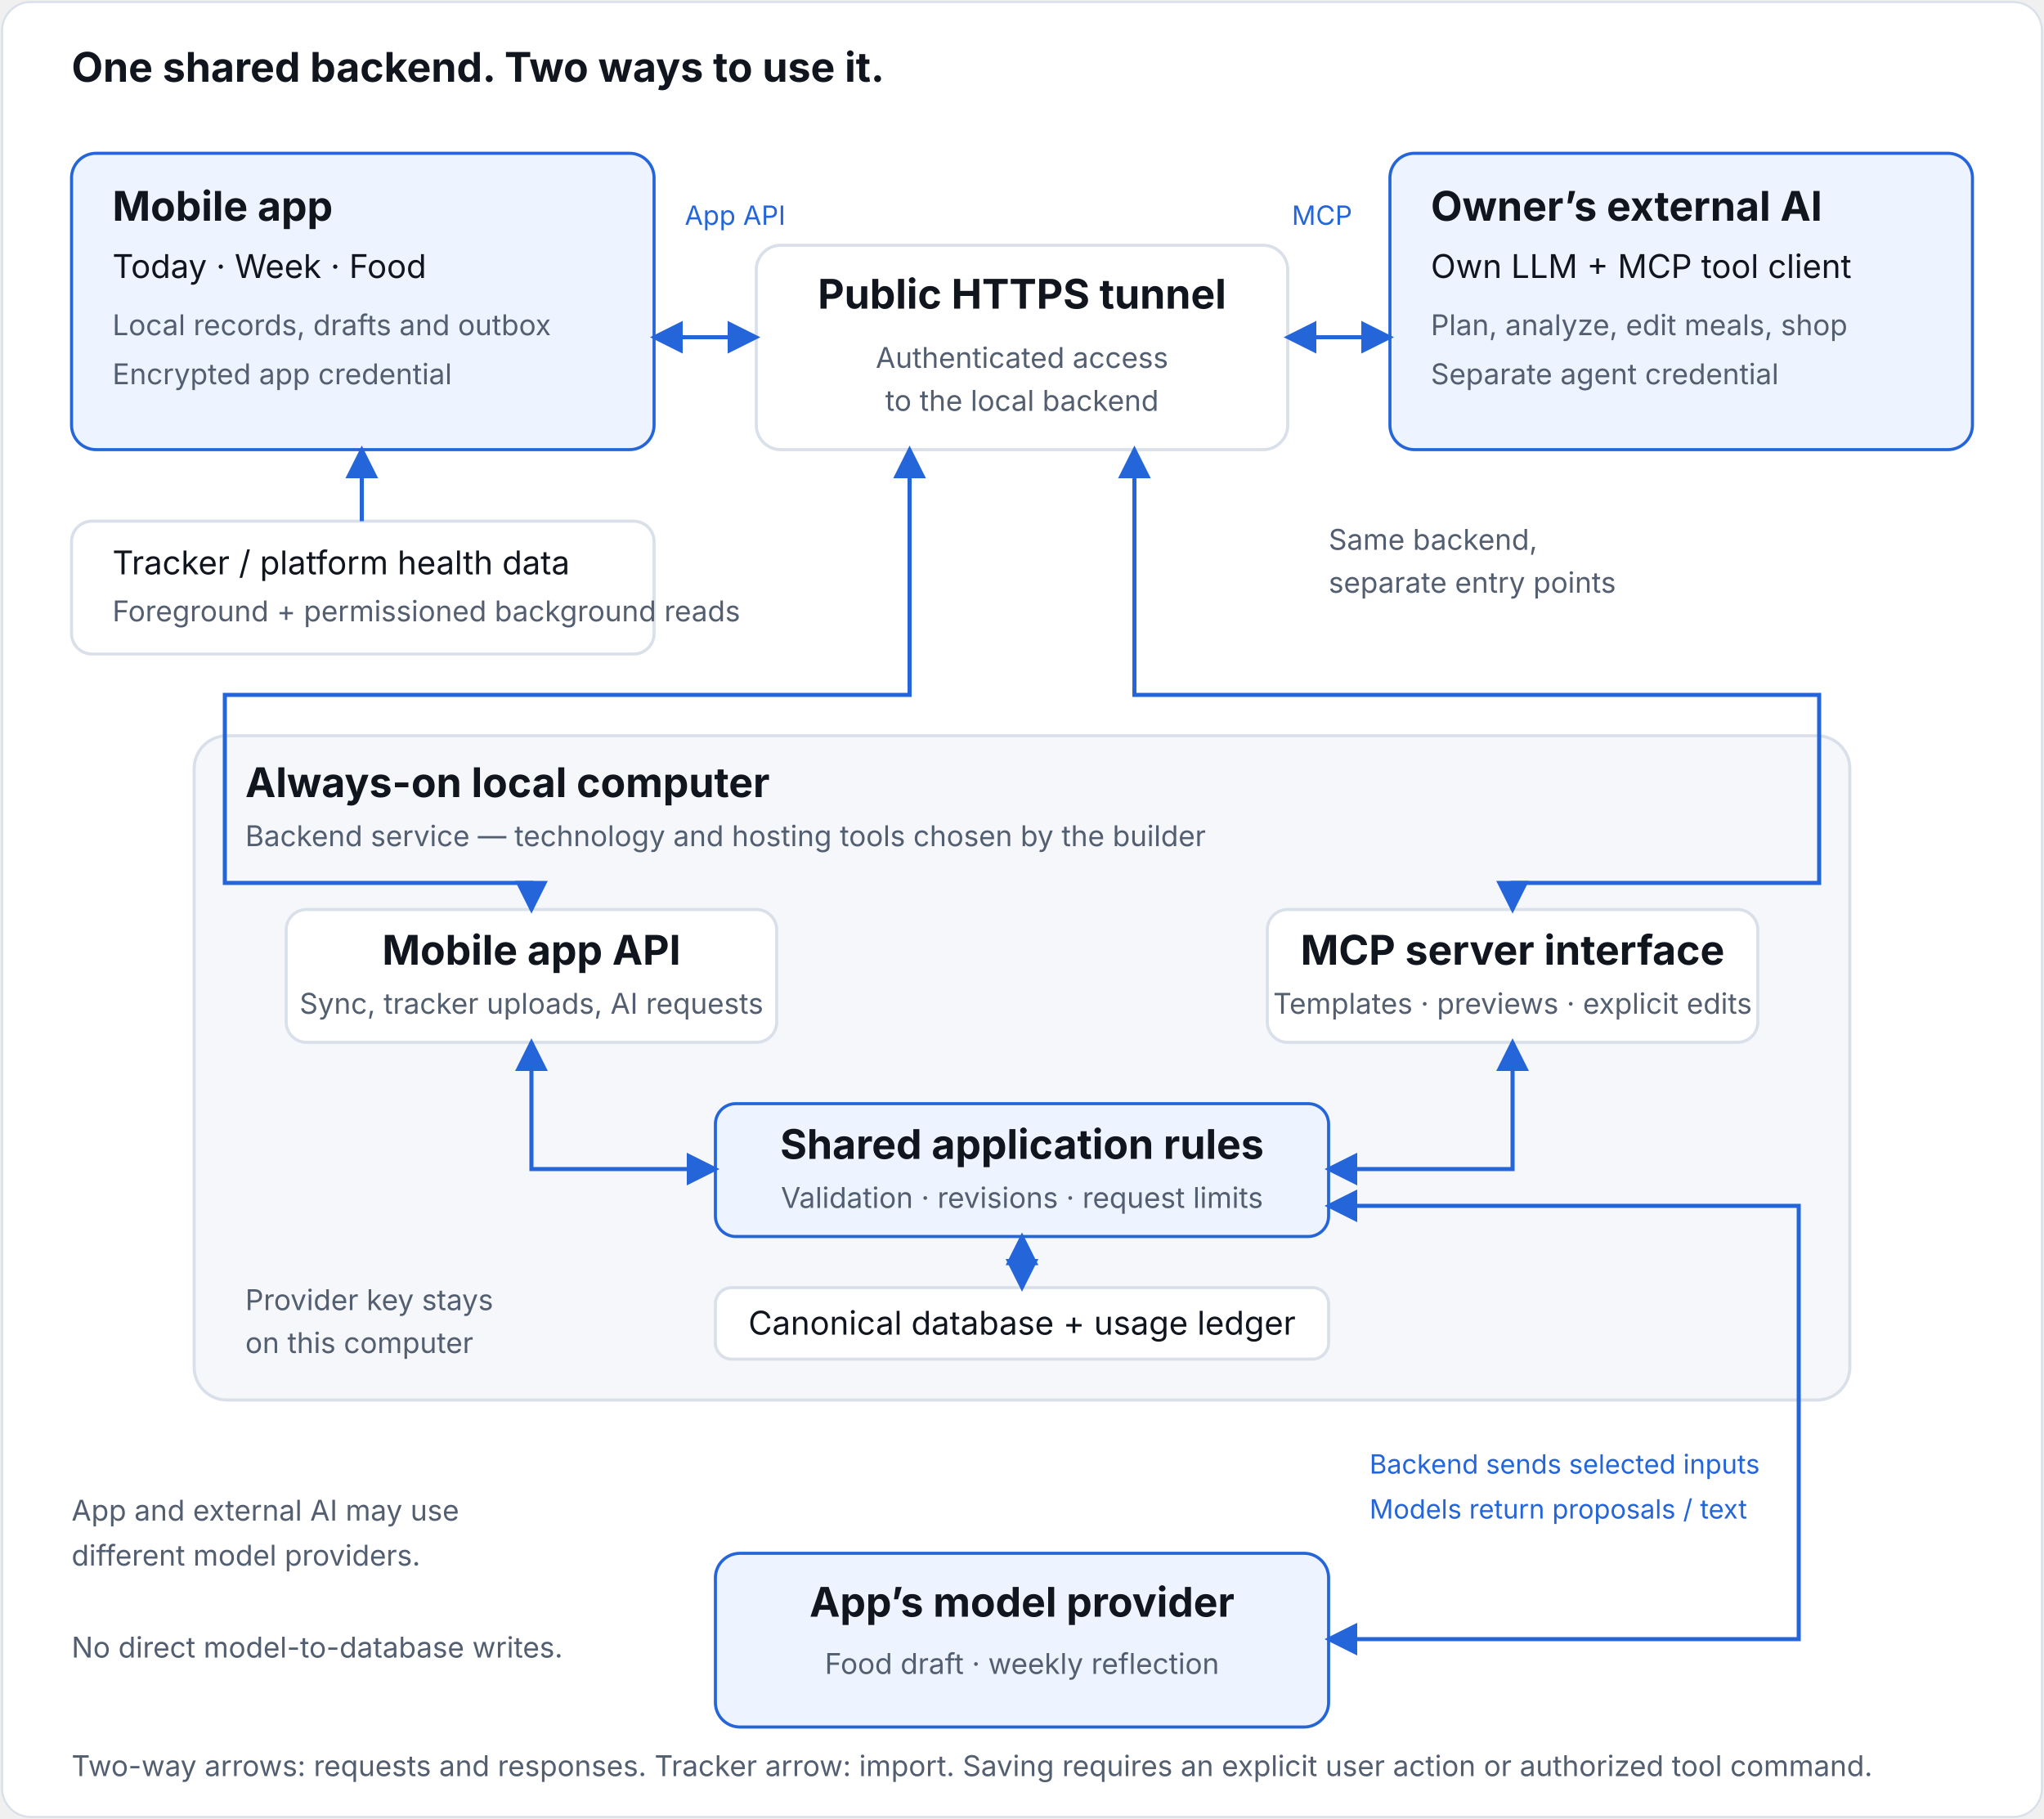
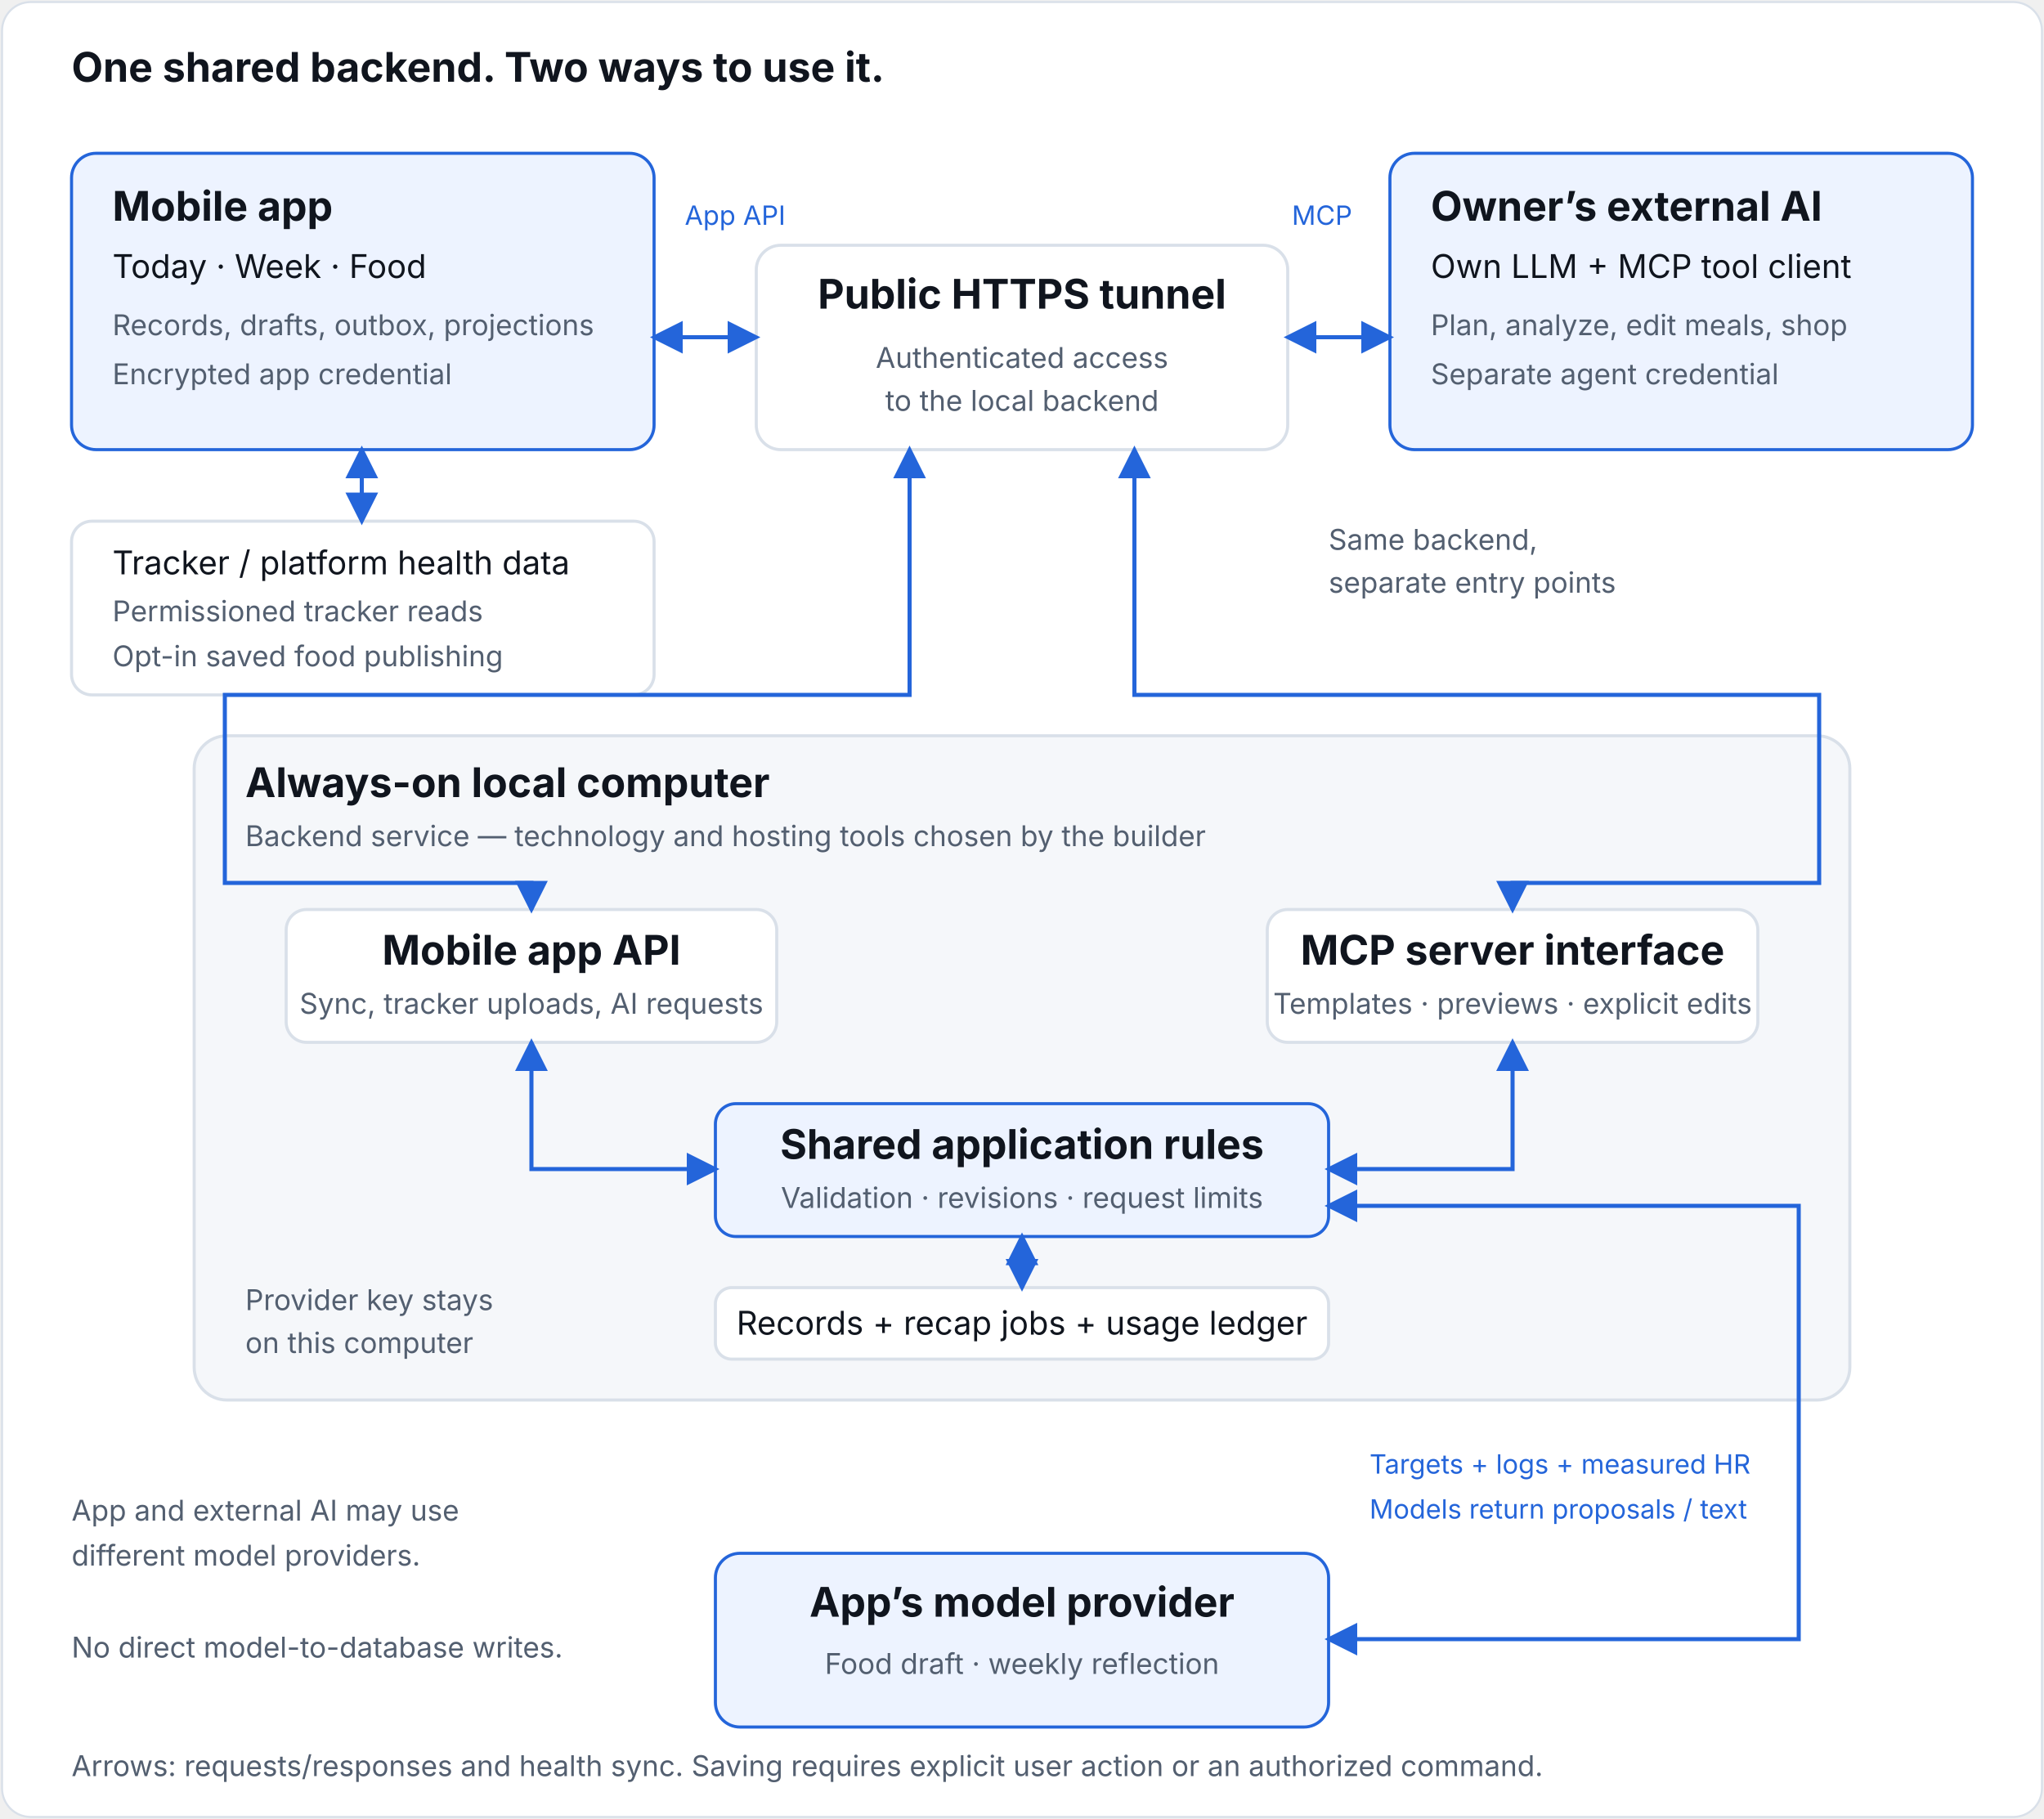
<svg xmlns="http://www.w3.org/2000/svg" viewBox="0 0 1000 890" role="img" aria-labelledby="title desc">
  <defs>
    <marker id="arrow" markerWidth="8" markerHeight="8" refX="7" refY="4" orient="auto-start-reverse">
      <path d="M0 0L8 4L0 8Z" fill="#2465da" />
    </marker>
  </defs>
  <style>text{font-family:system-ui,-apple-system,sans-serif;fill:#10151e;font-size:16px}.head{font-size:20px;font-weight:650}.small{font-size:14px;fill:#535f70}.label{font-size:13px;fill:#2465da}.box{fill:#fff;stroke:#d9e0e9;stroke-width:1.5}.blue{fill:#edf3ff;stroke:#2465da;stroke-width:1.5}.edge{fill:none;stroke:#2465da;stroke-width:2;marker-start:url(#arrow);marker-end:url(#arrow)}.one{fill:none;stroke:#2465da;stroke-width:2;marker-end:url(#arrow)}</style>
  <rect x="1" y="1" width="998" height="888" rx="14" fill="#fff" stroke="#d9e0e9" />
  <text x="35" y="40" class="head">One shared backend. Two ways to use it.</text>
  <rect x="35" y="75" width="285" height="145" rx="12" class="blue" />
  <text x="55" y="108" class="head">Mobile app</text>
  <text x="55" y="136">Today · Week · Food</text>
-   <text x="55" y="164" class="small">Local records, drafts and outbox</text>
+   <text x="55" y="164" class="small">Records, drafts, outbox, projections</text>
  <text x="55" y="188" class="small">Encrypted app credential</text>
  <rect x="680" y="75" width="285" height="145" rx="12" class="blue" />
  <text x="700" y="108" class="head">Owner’s external AI</text>
  <text x="700" y="136">Own LLM + MCP tool client</text>
  <text x="700" y="164" class="small">Plan, analyze, edit meals, shop</text>
  <text x="700" y="188" class="small">Separate agent credential</text>
  <rect x="370" y="120" width="260" height="100" rx="12" class="box" />
  <text x="500" y="151" text-anchor="middle" class="head">Public HTTPS tunnel</text>
  <text x="500" y="180" text-anchor="middle" class="small">Authenticated access</text>
  <text x="500" y="201" text-anchor="middle" class="small">to the local backend</text>
  <path d="M320 165H370" class="edge" />
  <path d="M630 165H680" class="edge" />
  <text x="335" y="110" class="label">App API</text>
  <text x="632" y="110" class="label">MCP</text>
-   <rect x="35" y="255" width="285" height="65" rx="10" class="box" />
+   <rect x="35" y="255" width="285" height="85" rx="10" class="box" />
  <text x="55" y="281">Tracker / platform health data</text>
-   <text x="55" y="304" class="small">Foreground + permissioned background reads</text>
-   <path d="M177 255V220" class="one" />
+   <text x="55" y="304" class="small">Permissioned tracker reads</text>
+   <text x="55" y="326" class="small">Opt-in saved food publishing</text>
+   <path d="M177 255V220" class="edge" />
  <rect x="95" y="360" width="810" height="325" rx="16" fill="#f5f7fa" stroke="#d9e0e9" stroke-width="1.5" />
  <text x="120" y="390" class="head">Always-on local computer</text>
  <text x="120" y="414" class="small">Backend service — technology and hosting tools chosen by the builder</text>
  <rect x="140" y="445" width="240" height="65" rx="10" class="box" />
  <text x="260" y="472" text-anchor="middle" class="head">Mobile app API</text>
  <text x="260" y="496" text-anchor="middle" class="small">Sync, tracker uploads, AI requests</text>
  <rect x="620" y="445" width="240" height="65" rx="10" class="box" />
  <text x="740" y="472" text-anchor="middle" class="head">MCP server interface</text>
  <text x="740" y="496" text-anchor="middle" class="small">Templates · previews · explicit edits</text>
  <path d="M445 220V340H110V432H260V445" class="edge" />
  <path d="M555 220V340H890V432H740V445" class="edge" />
  <text x="650" y="269" class="small">Same backend,</text>
  <text x="650" y="290" class="small">separate entry points</text>
  <rect x="350" y="540" width="300" height="65" rx="10" class="blue" />
  <text x="500" y="567" text-anchor="middle" class="head">Shared application rules</text>
  <text x="500" y="591" text-anchor="middle" class="small">Validation · revisions · request limits</text>
  <path d="M260 510V572H350" class="edge" />
  <path d="M740 510V572H650" class="edge" />
  <rect x="350" y="630" width="300" height="35" rx="8" class="box" />
-   <text x="500" y="653" text-anchor="middle">Canonical database + usage ledger</text>
+   <text x="500" y="653" text-anchor="middle">Records + recap jobs + usage ledger</text>
  <path d="M500 605V630" class="edge" />
  <text x="120" y="641" class="small">Provider key stays</text>
  <text x="120" y="662" class="small">on this computer</text>
  <rect x="350" y="760" width="300" height="85" rx="12" class="blue" />
  <text x="500" y="791" text-anchor="middle" class="head">App’s model provider</text>
  <text x="500" y="819" text-anchor="middle" class="small">Food draft · weekly reflection</text>
  <path d="M650 590H880V802H650" class="edge" />
-   <text x="670" y="721" class="label">Backend sends selected inputs</text>
+   <text x="670" y="721" class="label">Targets + logs + measured HR</text>
  <text x="670" y="743" class="label">Models return proposals / text</text>
  <text x="35" y="744" class="small">App and external AI may use</text>
  <text x="35" y="766" class="small">different model providers.</text>
  <text x="35" y="811" class="small">No direct model-to-database writes.</text>
-   <text x="35" y="869" class="small">Two-way arrows: requests and responses. Tracker arrow: import. Saving requires an explicit user action or authorized tool command.</text>
+   <text x="35" y="869" class="small">Arrows: requests/responses and health sync. Saving requires explicit user action or an authorized command.</text>
</svg>
